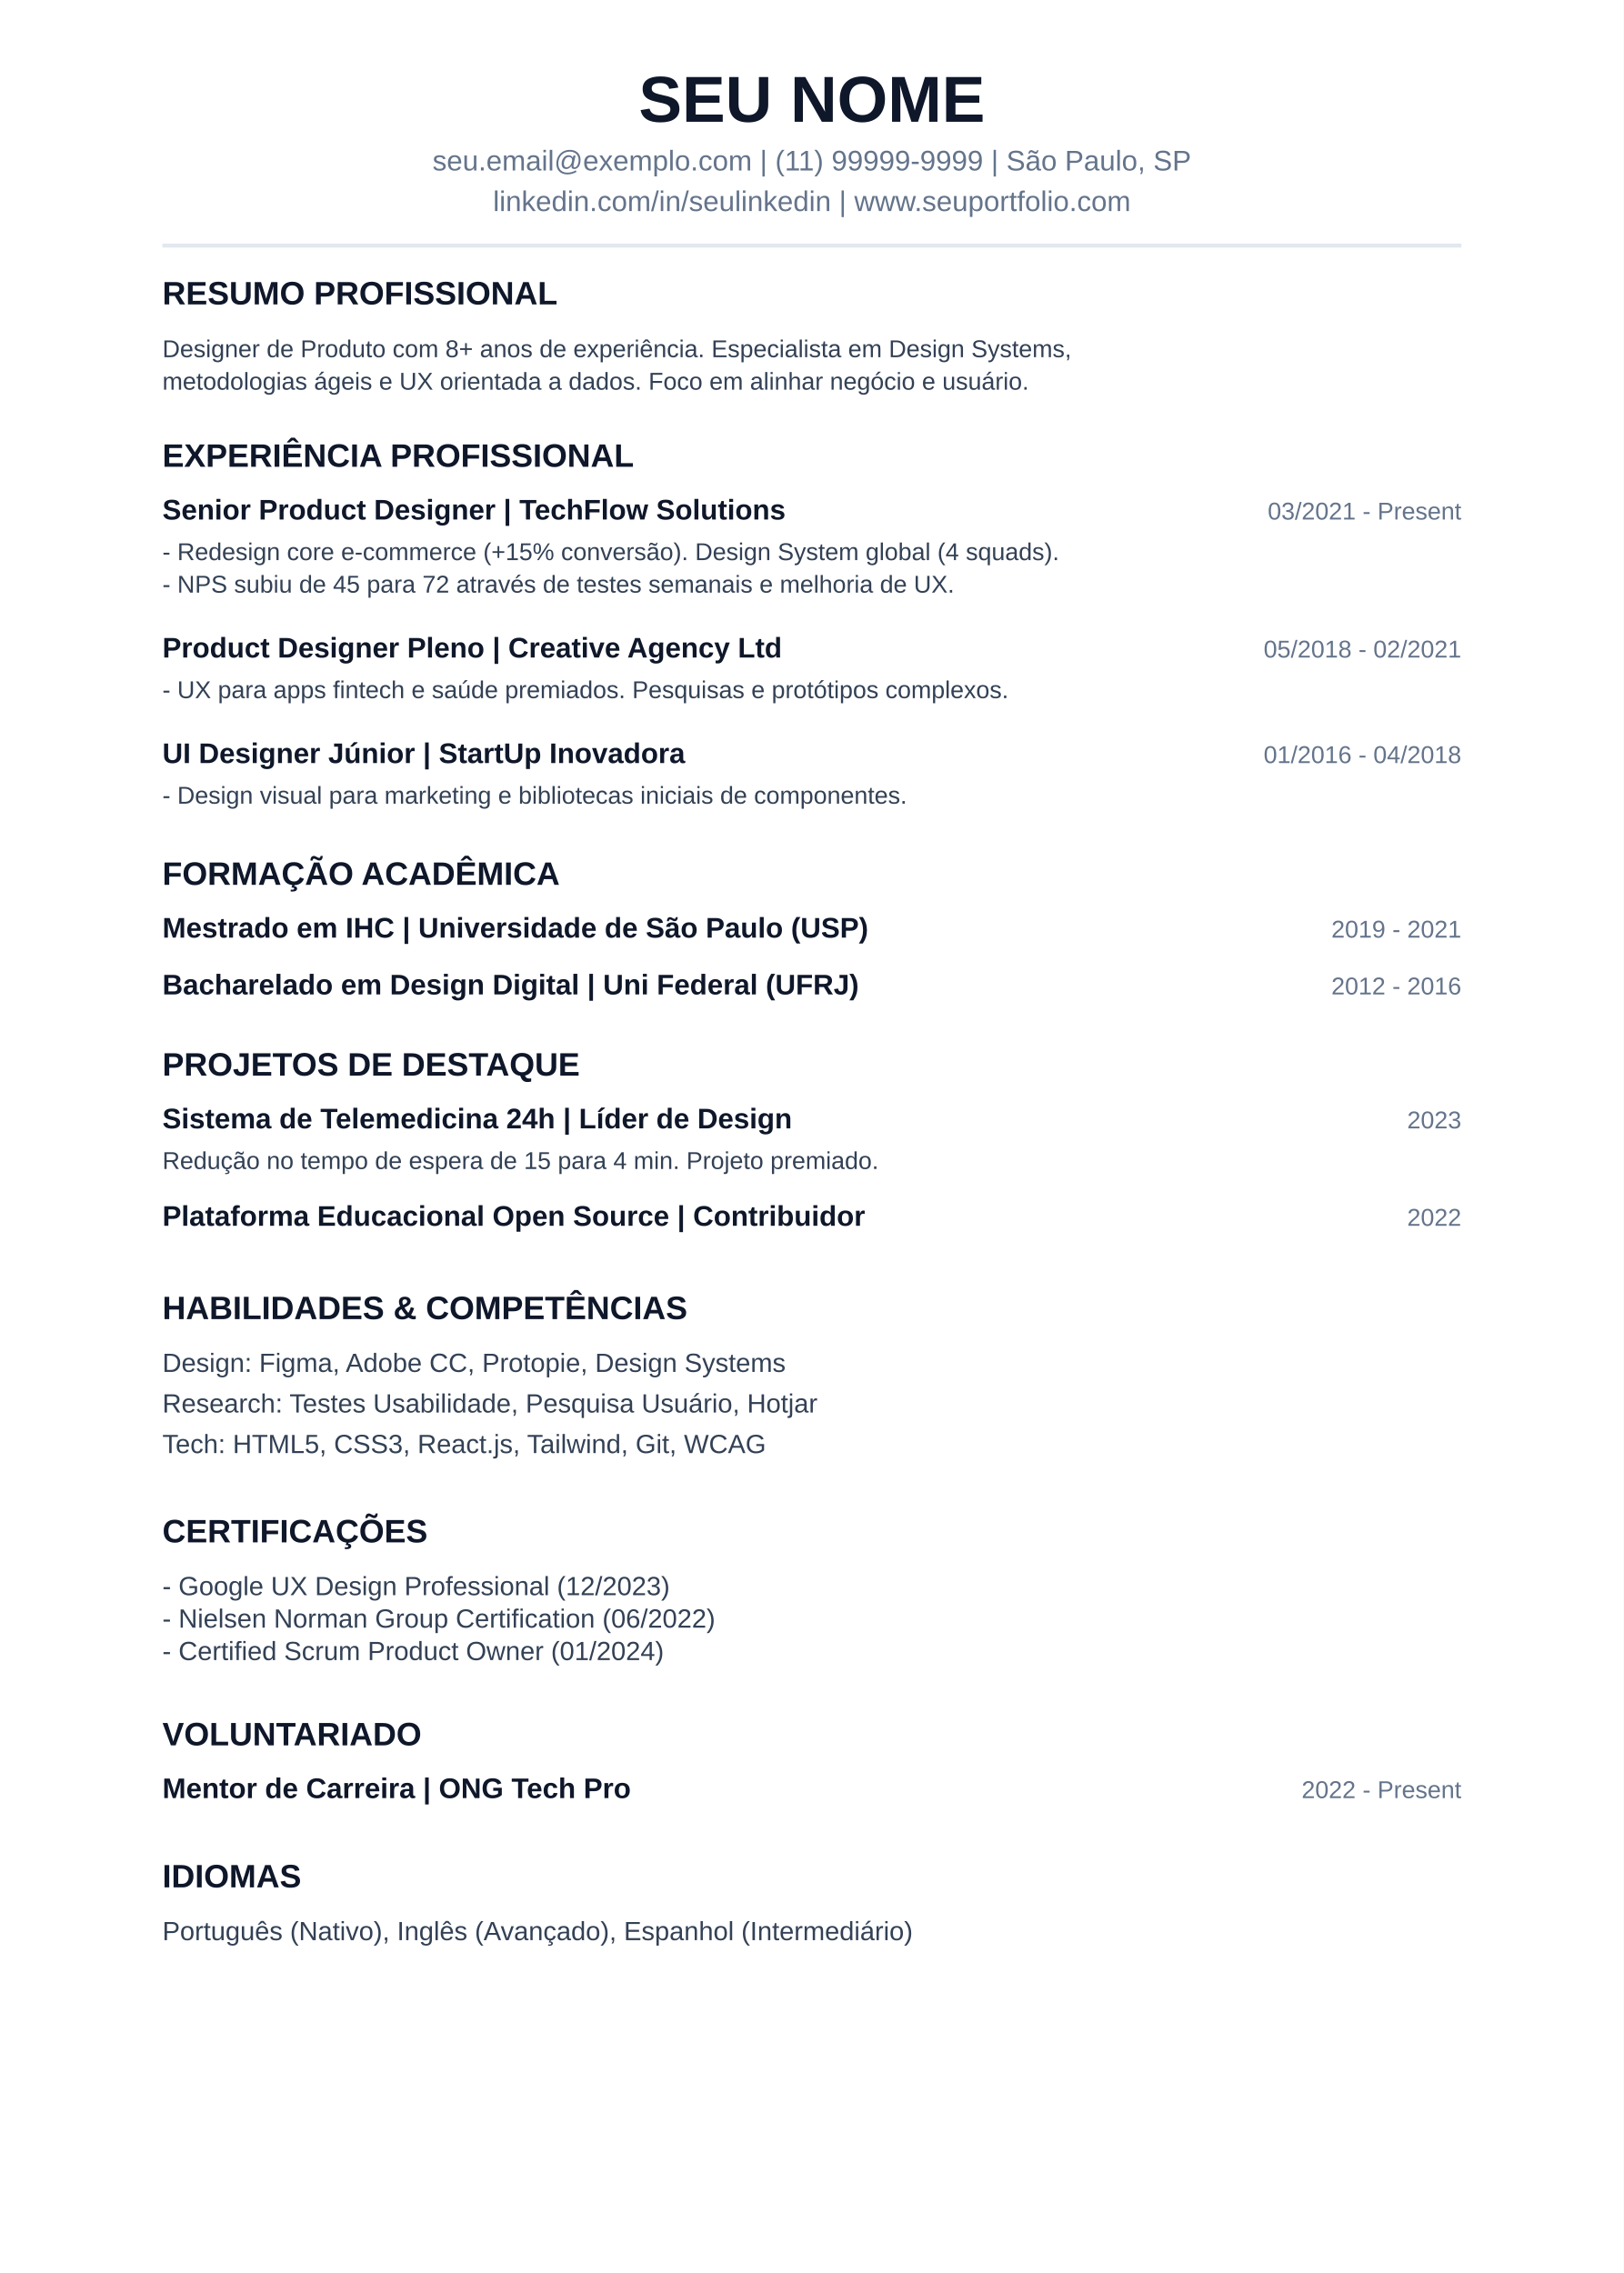
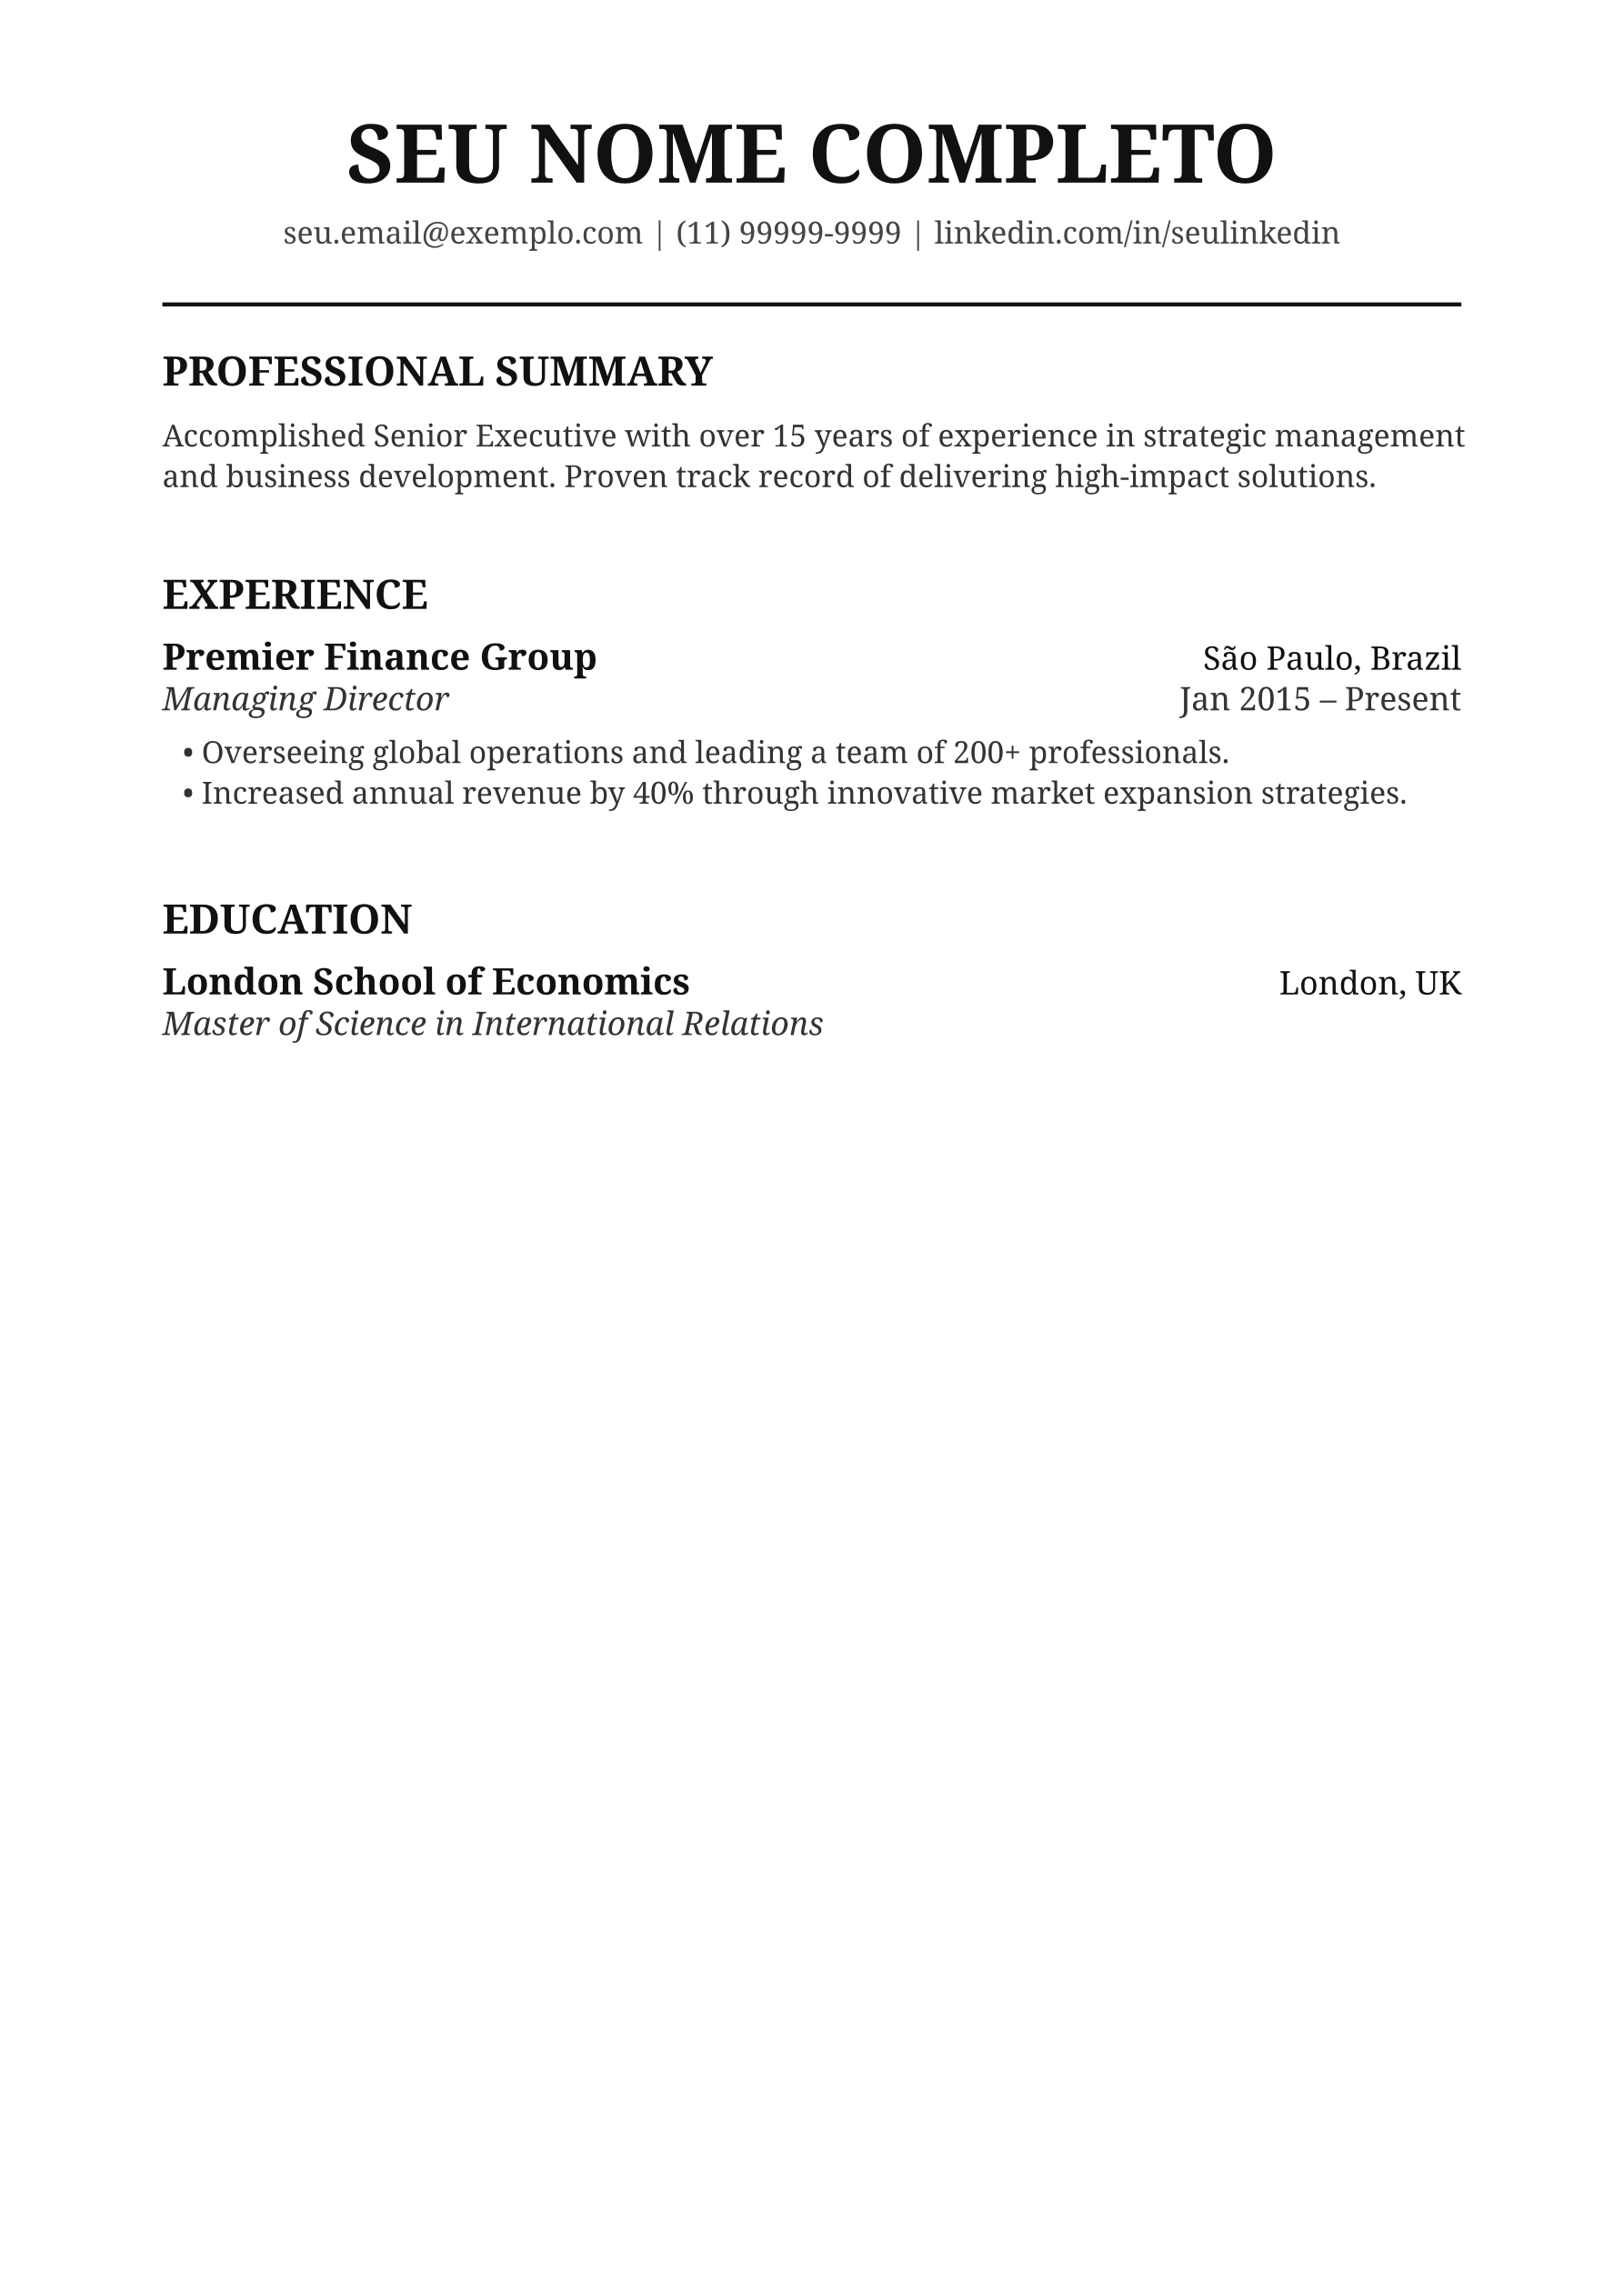
<svg xmlns="http://www.w3.org/2000/svg" width="400" height="560" viewBox="0 0 400 560" fill="none">
  <rect width="400" height="560" fill="white" />
-   <text x="200" y="30" font-family="Arial" font-size="16" font-weight="900" text-anchor="middle" fill="#0F172A">SEU NOME</text>
-   <text x="200" y="42" font-family="Arial" font-size="7" text-anchor="middle" fill="#64748B">seu.email@exemplo.com | (11) 99999-9999 | São Paulo, SP</text>
-   <text x="200" y="52" font-family="Arial" font-size="7" text-anchor="middle" fill="#64748B">linkedin.com/in/seulinkedin | www.seuportfolio.com</text>
-   <rect x="40" y="60" width="320" height="1" fill="#E2E8F0" />
-   <text x="40" y="75" font-family="Arial" font-size="8" font-weight="900" fill="#0F172A">RESUMO PROFISSIONAL</text>
-   <text x="40" y="88" font-family="Arial" font-size="6" fill="#334155">Designer de Produto com 8+ anos de experiência. Especialista em Design Systems,</text>
-   <text x="40" y="96" font-family="Arial" font-size="6" fill="#334155">metodologias ágeis e UX orientada a dados. Foco em alinhar negócio e usuário.</text>
-   <text x="40" y="115" font-family="Arial" font-size="8" font-weight="900" fill="#0F172A">EXPERIÊNCIA PROFISSIONAL</text>
-   <text x="40" y="128" font-family="Arial" font-size="7" font-weight="700" fill="#0F172A">Senior Product Designer | TechFlow Solutions</text>
-   <text x="360" y="128" font-family="Arial" font-size="6" text-anchor="end" fill="#64748B">03/2021 - Present</text>
-   <text x="40" y="138" font-family="Arial" font-size="6" fill="#334155">- Redesign core e-commerce (+15% conversão). Design System global (4 squads).</text>
-   <text x="40" y="146" font-family="Arial" font-size="6" fill="#334155">- NPS subiu de 45 para 72 através de testes semanais e melhoria de UX.</text>
-   <text x="40" y="162" font-family="Arial" font-size="7" font-weight="700" fill="#0F172A">Product Designer Pleno | Creative Agency Ltd</text>
-   <text x="360" y="162" font-family="Arial" font-size="6" text-anchor="end" fill="#64748B">05/2018 - 02/2021</text>
-   <text x="40" y="172" font-family="Arial" font-size="6" fill="#334155">- UX para apps fintech e saúde premiados. Pesquisas e protótipos complexos.</text>
-   <text x="40" y="188" font-family="Arial" font-size="7" font-weight="700" fill="#0F172A">UI Designer Júnior | StartUp Inovadora</text>
-   <text x="360" y="188" font-family="Arial" font-size="6" text-anchor="end" fill="#64748B">01/2016 - 04/2018</text>
-   <text x="40" y="198" font-family="Arial" font-size="6" fill="#334155">- Design visual para marketing e bibliotecas iniciais de componentes.</text>
-   <text x="40" y="218" font-family="Arial" font-size="8" font-weight="900" fill="#0F172A">FORMAÇÃO ACADÊMICA</text>
-   <text x="40" y="231" font-family="Arial" font-size="7" font-weight="700" fill="#0F172A">Mestrado em IHC | Universidade de São Paulo (USP)</text>
-   <text x="360" y="231" font-family="Arial" font-size="6" text-anchor="end" fill="#64748B">2019 - 2021</text>
-   <text x="40" y="245" font-family="Arial" font-size="7" font-weight="700" fill="#0F172A">Bacharelado em Design Digital | Uni Federal (UFRJ)</text>
-   <text x="360" y="245" font-family="Arial" font-size="6" text-anchor="end" fill="#64748B">2012 - 2016</text>
-   <text x="40" y="265" font-family="Arial" font-size="8" font-weight="900" fill="#0F172A">PROJETOS DE DESTAQUE</text>
-   <text x="40" y="278" font-family="Arial" font-size="7" font-weight="700" fill="#0F172A">Sistema de Telemedicina 24h | Líder de Design</text>
-   <text x="360" y="278" font-family="Arial" font-size="6" text-anchor="end" fill="#64748B">2023</text>
-   <text x="40" y="288" font-family="Arial" font-size="6" fill="#334155">Redução no tempo de espera de 15 para 4 min. Projeto premiado.</text>
-   <text x="40" y="302" font-family="Arial" font-size="7" font-weight="700" fill="#0F172A">Plataforma Educacional Open Source | Contribuidor</text>
-   <text x="360" y="302" font-family="Arial" font-size="6" text-anchor="end" fill="#64748B">2022</text>
-   <text x="40" y="325" font-family="Arial" font-size="8" font-weight="900" fill="#0F172A">HABILIDADES &amp; COMPETÊNCIAS</text>
-   <text x="40" y="338" font-family="Arial" font-size="6.5" fill="#334155">Design: Figma, Adobe CC, Protopie, Design Systems</text>
-   <text x="40" y="348" font-family="Arial" font-size="6.5" fill="#334155">Research: Testes Usabilidade, Pesquisa Usuário, Hotjar</text>
-   <text x="40" y="358" font-family="Arial" font-size="6.5" fill="#334155">Tech: HTML5, CSS3, React.js, Tailwind, Git, WCAG</text>
-   <text x="40" y="380" font-family="Arial" font-size="8" font-weight="900" fill="#0F172A">CERTIFICAÇÕES</text>
-   <text x="40" y="393" font-family="Arial" font-size="6.5" fill="#334155">- Google UX Design Professional (12/2023)</text>
-   <text x="40" y="401" font-family="Arial" font-size="6.5" fill="#334155">- Nielsen Norman Group Certification (06/2022)</text>
-   <text x="40" y="409" font-family="Arial" font-size="6.5" fill="#334155">- Certified Scrum Product Owner (01/2024)</text>
-   <text x="40" y="430" font-family="Arial" font-size="8" font-weight="900" fill="#0F172A">VOLUNTARIADO</text>
-   <text x="40" y="443" font-family="Arial" font-size="7" font-weight="700" fill="#0F172A">Mentor de Carreira | ONG Tech Pro</text>
-   <text x="360" y="443" font-family="Arial" font-size="6" text-anchor="end" fill="#64748B">2022 - Present</text>
-   <text x="40" y="465" font-family="Arial" font-size="8" font-weight="900" fill="#0F172A">IDIOMAS</text>
-   <text x="40" y="478" font-family="Arial" font-size="6.5" fill="#334155">Português (Nativo), Inglês (Avançado), Espanhol (Intermediário)</text>
+   <text x="200" y="45" font-family="'Georgia', serif" font-size="20" font-weight="bold" text-anchor="middle" fill="#111111">SEU NOME COMPLETO</text>
+   <text x="200" y="60" font-family="'Georgia', serif" font-size="7.5" text-anchor="middle" fill="#444444">seu.email@exemplo.com | (11) 99999-9999 | linkedin.com/in/seulinkedin</text>
+   <line x1="40" y1="75" x2="360" y2="75" stroke="#111111" stroke-width="1" />
+   <text x="40" y="95" font-family="'Georgia', serif" font-size="10" font-weight="bold" fill="#111111">PROFESSIONAL SUMMARY</text>
+   <text x="40" y="110" font-family="'Georgia', serif" font-size="7.5" fill="#333333">Accomplished Senior Executive with over 15 years of experience in strategic management</text>
+   <text x="40" y="120" font-family="'Georgia', serif" font-size="7.5" fill="#333333">and business development. Proven track record of delivering high-impact solutions.</text>
+   <text x="40" y="150" font-family="'Georgia', serif" font-size="10" font-weight="bold" fill="#111111">EXPERIENCE</text>
+   <text x="40" y="165" font-family="'Georgia', serif" font-size="9" font-weight="bold" fill="#111111">Premier Finance Group</text>
+   <text x="360" y="165" font-family="'Georgia', serif" font-size="8" text-anchor="end" fill="#111111">São Paulo, Brazil</text>
+   <text x="40" y="175" font-family="'Georgia', serif" font-size="8" font-style="italic" fill="#333333">Managing Director</text>
+   <text x="360" y="175" font-family="'Georgia', serif" font-size="8" text-anchor="end" fill="#333333">Jan 2015 – Present</text>
+   <text x="45" y="188" font-family="'Georgia', serif" font-size="7.5" fill="#333333">• Overseeing global operations and leading a team of 200+ professionals.</text>
+   <text x="45" y="198" font-family="'Georgia', serif" font-size="7.5" fill="#333333">• Increased annual revenue by 40% through innovative market expansion strategies.</text>
+   <text x="40" y="230" font-family="'Georgia', serif" font-size="10" font-weight="bold" fill="#111111">EDUCATION</text>
+   <text x="40" y="245" font-family="'Georgia', serif" font-size="9" font-weight="bold" fill="#111111">London School of Economics</text>
+   <text x="360" y="245" font-family="'Georgia', serif" font-size="8" text-anchor="end" fill="#111111">London, UK</text>
+   <text x="40" y="255" font-family="'Georgia', serif" font-size="8" font-style="italic" fill="#333333">Master of Science in International Relations</text>
</svg>
